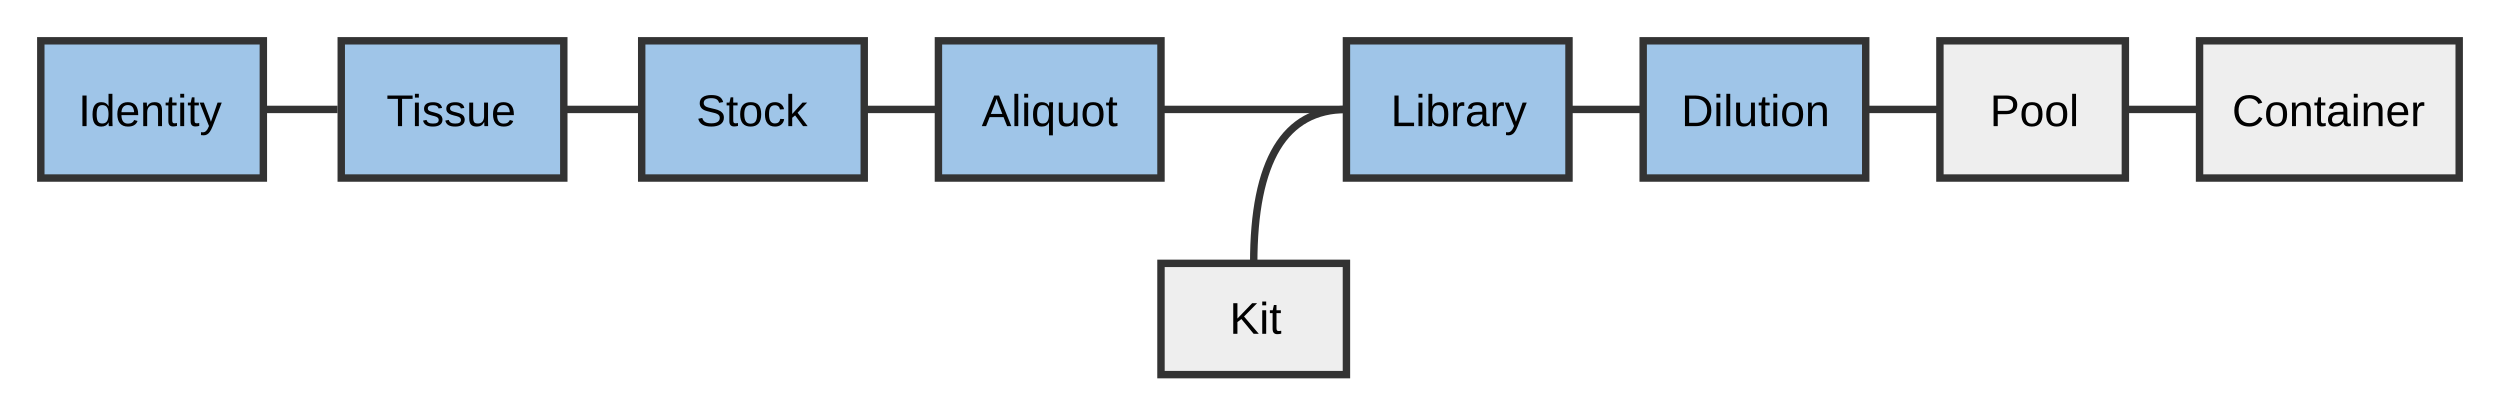
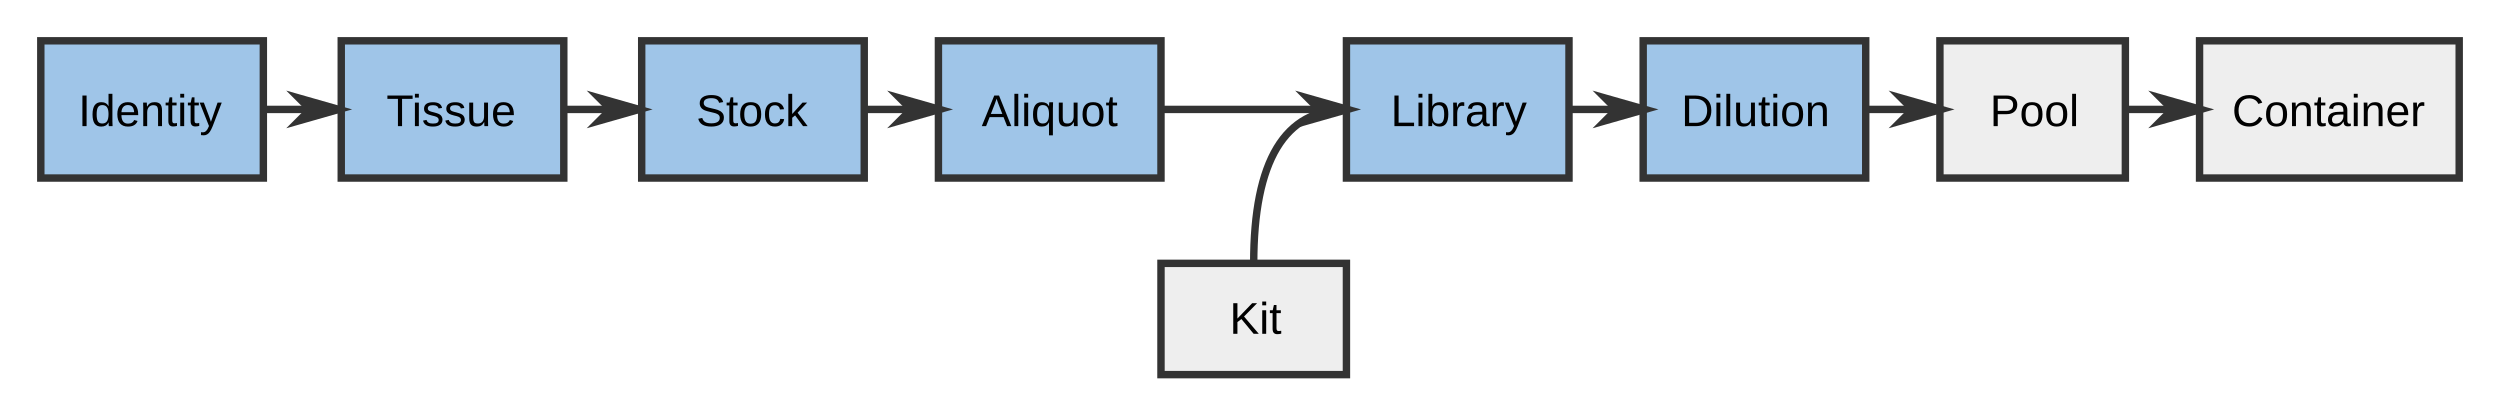
<svg xmlns="http://www.w3.org/2000/svg" xmlns:html="http://www.w3.org/1999/xhtml" version="1.1" width="674" height="112" id="svg2">
  <html:style />
  <path d="m 173,11 m 0,0 60,0 q 0,0 0,0 l 0,37 q 0,0 0,0 l -60,0 q 0,0 0,0 l 0,-37 q 0,0 0,0 z" stroke-miterlimit="10" id="sample1" style="fill:#9fc5e8;fill-opacity:1;stroke:#333333;stroke-width:2;stroke-miterlimit:10" />
-   <defs id="defs4" />
+   <defs id="defs4">
+     <marker style="overflow:visible;" id="marker4610" refX="0.0" refY="0.0" orient="auto">
+       <path transform="scale(0.4) rotate(180) translate(10,0)" style="fill-rule:evenodd;stroke:#333333;stroke-width:1pt;stroke-opacity:1;fill:#333333;fill-opacity:1" d="M 0.0,0.0 L 5.0,-5.0 L -12.5,0.0 L 5.0,5.0 L 0.0,0.0 z " id="path4612" />
+     </marker>
+     <marker style="overflow:visible;" id="marker4564" refX="0.0" refY="0.0" orient="auto">
+       <path transform="scale(0.4) rotate(180) translate(10,0)" style="fill-rule:evenodd;stroke:#333333;stroke-width:1pt;stroke-opacity:1;fill:#333333;fill-opacity:1" d="M 0.0,0.0 L 5.0,-5.0 L -12.5,0.0 L 5.0,5.0 L 0.0,0.0 z " id="path4566" />
+     </marker>
+     <marker style="overflow:visible;" id="marker4524" refX="0.0" refY="0.0" orient="auto">
+       <path transform="scale(0.4) rotate(180) translate(10,0)" style="fill-rule:evenodd;stroke:#333333;stroke-width:1pt;stroke-opacity:1;fill:#333333;fill-opacity:1" d="M 0.0,0.0 L 5.0,-5.0 L -12.5,0.0 L 5.0,5.0 L 0.0,0.0 z " id="path4526" />
+     </marker>
+     <marker style="overflow:visible;" id="marker4490" refX="0.0" refY="0.0" orient="auto">
+       <path transform="scale(0.4) rotate(180) translate(10,0)" style="fill-rule:evenodd;stroke:#333333;stroke-width:1pt;stroke-opacity:1;fill:#333333;fill-opacity:1" d="M 0.0,0.0 L 5.0,-5.0 L -12.5,0.0 L 5.0,5.0 L 0.0,0.0 z " id="path4492" />
+     </marker>
+     <marker style="overflow:visible;" id="marker4462" refX="0.0" refY="0.0" orient="auto">
+       <path transform="scale(0.4) rotate(180) translate(10,0)" style="fill-rule:evenodd;stroke:#333333;stroke-width:1pt;stroke-opacity:1;fill:#333333;fill-opacity:1" d="M 0.0,0.0 L 5.0,-5.0 L -12.5,0.0 L 5.0,5.0 L 0.0,0.0 z " id="path4464" />
+     </marker>
+     <marker style="overflow:visible;" id="marker4440" refX="0.0" refY="0.0" orient="auto">
+       <path transform="scale(0.4) rotate(180) translate(10,0)" style="fill-rule:evenodd;stroke:#333333;stroke-width:1pt;stroke-opacity:1;fill:#333333;fill-opacity:1" d="M 0.0,0.0 L 5.0,-5.0 L -12.5,0.0 L 5.0,5.0 L 0.0,0.0 z " id="path4442" />
+     </marker>
+     <marker orient="auto" refY="0.0" refX="0.0" id="Arrow1Mend" style="overflow:visible;">
+       <path id="path4173" d="M 0.0,0.0 L 5.0,-5.0 L -12.5,0.0 L 5.0,5.0 L 0.0,0.0 z " style="fill-rule:evenodd;stroke:#333333;stroke-width:1pt;stroke-opacity:1;fill:#333333;fill-opacity:1" transform="scale(0.4) rotate(180) translate(10,0)" />
+     </marker>
+   </defs>
  <text style="font-style:normal;font-weight:normal;font-size:12px;line-height:14px;font-family:Arial;fill:#000000;stroke:none" id="text54" y="34" x="187.707" line-height="14px" text-decoration="" font-weight="normal" font-style="normal" font-size="12px">Stock</text>
  <path d="m 253,11 m 0,0 60,0 q 0,0 0,0 l 0,37 q 0,0 0,0 l -60,0 q 0,0 0,0 l 0,-37 q 0,0 0,0 z" stroke-miterlimit="10" id="sample2" style="fill:#9fc5e8;fill-opacity:1;stroke:#333333;stroke-width:2;stroke-miterlimit:10" />
  <text style="font-style:normal;font-weight:normal;font-size:12px;line-height:14px;font-family:Arial;fill:#000000;stroke:none" id="text98" y="34" x="264.666" line-height="14px" text-decoration="" font-weight="normal" font-style="normal" font-size="12px">Aliquot</text>
  <path d="m 313,71 m 0,0 50,0 q 0,0 0,0 l 0,30 q 0,0 0,0 l -50,0 q 0,0 0,0 l 0,-30 q 0,0 0,0 z" stroke-miterlimit="10" id="kit" style="fill:#eeeeee;fill-opacity:1;stroke:#333333;stroke-width:2;stroke-miterlimit:10" />
  <rect x="322" y="79" width="33" height="14" id="rect128" style="fill:#000000;fill-opacity:0;stroke:none" />
  <text style="font-style:normal;font-weight:normal;font-size:12px;line-height:14px;font-family:Arial;fill:#000000;stroke:none" id="text142" y="90" x="331.5" line-height="14px" text-decoration="" font-weight="normal" font-style="normal" font-size="12px">Kit</text>
  <path d="m 363,11 m 0,0 60,0 q 0,0 0,0 l 0,37 q 0,0 0,0 l -60,0 q 0,0 0,0 l 0,-37 q 0,0 0,0 z" stroke-miterlimit="10" id="library" style="fill:#9fc5e8;fill-opacity:1;stroke:#333333;stroke-width:2;stroke-miterlimit:10" />
  <text style="font-style:normal;font-weight:normal;font-size:12px;line-height:14px;font-family:Arial;fill:#000000;stroke:none" id="text186" y="34" x="374.953" line-height="14px" text-decoration="" font-weight="normal" font-style="normal" font-size="12px">Library</text>
  <path d="m 443,11 m 0,0 60,0 q 0,0 0,0 l 0,37 q 0,0 0,0 l -60,0 q 0,0 0,0 l 0,-37 q 0,0 0,0 z" stroke-miterlimit="10" id="dilution" style="fill:#9fc5e8;fill-opacity:1;stroke:#333333;stroke-width:2;stroke-miterlimit:10" />
  <text style="font-style:normal;font-weight:normal;font-size:12px;line-height:14px;font-family:Arial;fill:#000000;stroke:none" id="text230" y="34" x="453.281" line-height="14px" text-decoration="" font-weight="normal" font-style="normal" font-size="12px">Dilution</text>
  <path d="m 523,11 m 0,0 50,0 q 0,0 0,0 l 0,37 q 0,0 0,0 l -50,0 q 0,0 0,0 l 0,-37 q 0,0 0,0 z" stroke-miterlimit="10" id="pool" style="fill:#eeeeee;fill-opacity:1;stroke:#333333;stroke-width:2;stroke-miterlimit:10" />
  <rect x="532" y="23" width="33" height="14" id="rect260" style="fill:#000000;fill-opacity:0;stroke:none" />
  <text style="font-style:normal;font-weight:normal;font-size:12px;line-height:14px;font-family:Arial;fill:#000000;stroke:none" id="text274" y="34" x="536.484" line-height="14px" text-decoration="" font-weight="normal" font-style="normal" font-size="12px">Pool</text>
  <path d="m 593,11 m 0,0 70,0 q 0,0 0,0 l 0,37 q 0,0 0,0 l -70,0 q 0,0 0,0 l 0,-37 q 0,0 0,0 z" stroke-miterlimit="10" id="flowcell" style="fill:#eeeeee;fill-opacity:1;stroke:#333333;stroke-width:2;stroke-miterlimit:10" />
  <text style="font-style:normal;font-weight:normal;font-size:12px;line-height:14px;font-family:Arial;fill:#000000;stroke:none" id="text318" y="34" x="601.762" line-height="14px" text-decoration="" font-weight="normal" font-style="normal" font-size="12px">Container</text>
-   <path style="fill:none;stroke:#333333;stroke-width:2;stroke-miterlimit:10" id="path328" stroke-miterlimit="10" d="m 573,29.5 6.667,0 6.667,0 6.667,0" />
-   <path style="fill:none;stroke:#333333;stroke-width:2;stroke-miterlimit:10" id="path338" stroke-miterlimit="10" d="m 503,29.5 6.667,0 6.667,0 6.667,0" />
-   <path style="fill:none;stroke:#333333;stroke-width:2;stroke-miterlimit:10" id="path348" stroke-miterlimit="10" d="m 443,29.5 -6.667,0 -6.667,0 -6.667,0" />
+   <path style="fill:none;stroke:#333333;stroke-width:2;stroke-miterlimit:10;marker-end:url(#marker4610)" id="path328" stroke-miterlimit="10" d="m 573,29.5 6.667,0 6.667,0 6.667,0" />
+   <path style="fill:none;stroke:#333333;stroke-width:2;stroke-miterlimit:10;marker-end:url(#Arrow1Mend)" id="path338" stroke-miterlimit="10" d="m 503,29.5 6.667,0 6.667,0 6.667,0" />
+   <path style="fill:none;stroke:#333333;stroke-width:2;stroke-miterlimit:10;marker-end:url(#marker4440)" id="path348" stroke-miterlimit="10" d="m 423.18,29.5 6.667,0 6.667,0 6.667,0" />
  <path style="fill:none;stroke:#333333;stroke-width:2;stroke-miterlimit:10" id="path358" stroke-miterlimit="10" d="m 338,71 q 0,-41.5 25,-41.5" />
-   <path style="fill:none;stroke:#333333;stroke-width:2;stroke-miterlimit:10" id="path368" stroke-miterlimit="10" d="m 313,29.5 16.667,0 16.667,0 16.667,0" />
-   <path style="fill:none;stroke:#333333;stroke-width:2;stroke-miterlimit:10" id="path378" stroke-miterlimit="10" d="m 233,29.5 6.667,0 6.667,0 6.667,0" />
+   <path style="fill:none;stroke:#333333;stroke-width:2;stroke-miterlimit:10;marker-end:url(#marker4462)" id="path368" stroke-miterlimit="10" d="m 313,29.5 16.667,0 16.667,0 16.667,0" />
+   <path style="fill:none;stroke:#333333;stroke-width:2;stroke-miterlimit:10;marker-end:url(#marker4490)" id="path378" stroke-miterlimit="10" d="m 233,29.5 6.667,0 6.667,0 6.667,0" />
  <path style="fill:#9fc5e8;fill-opacity:1;stroke:#333333;stroke-width:2;stroke-miterlimit:10" id="path6984" stroke-miterlimit="10" d="m 92,11 m 0,0 60,0 q 0,0 0,0 l 0,37 q 0,0 0,0 l -60,0 q 0,0 0,0 l 0,-37 q 0,0 0,0 z" />
  <text font-size="12px" font-style="normal" font-weight="normal" text-decoration="" line-height="14px" x="104.174" y="34" id="text6986" style="font-style:normal;font-weight:normal;font-size:12px;line-height:14px;font-family:Arial;fill:#000000;stroke:none">Tissue</text>
-   <path d="m 152,29.5 6.667,0 6.667,0 6.667,0" stroke-miterlimit="10" id="path6988" style="fill:none;stroke:#333333;stroke-width:2;stroke-miterlimit:10" />
+   <path d="m 152,29.5 6.667,0 6.667,0 6.667,0" stroke-miterlimit="10" id="path6988" style="fill:none;stroke:#333333;stroke-width:2;stroke-miterlimit:10;marker-end:url(#marker4524)" />
  <path d="m 11,11 m 0,0 60,0 q 0,0 0,0 l 0,37 q 0,0 0,0 l -60,0 q 0,0 0,0 l 0,-37 q 0,0 0,0 z" stroke-miterlimit="10" id="path6990" style="fill:#9fc5e8;fill-opacity:1;stroke:#333333;stroke-width:2;stroke-miterlimit:10" />
  <text style="font-style:normal;font-weight:normal;font-size:12px;line-height:14px;font-family:Arial;fill:#000000;stroke:none" id="text6992" y="34" x="21.11" line-height="14px" text-decoration="" font-weight="normal" font-style="normal" font-size="12px">Identity</text>
-   <path style="fill:none;stroke:#333333;stroke-width:2;stroke-miterlimit:10" id="path6994" stroke-miterlimit="10" d="m 71,29.5 6.667,0 6.667,0 L 91,29.5" />
+   <path style="fill:none;stroke:#333333;stroke-width:2;stroke-miterlimit:10;marker-end:url(#marker4564)" id="path6994" stroke-miterlimit="10" d="m 71,29.5 6.667,0 6.667,0 L 91,29.5" />
</svg>
